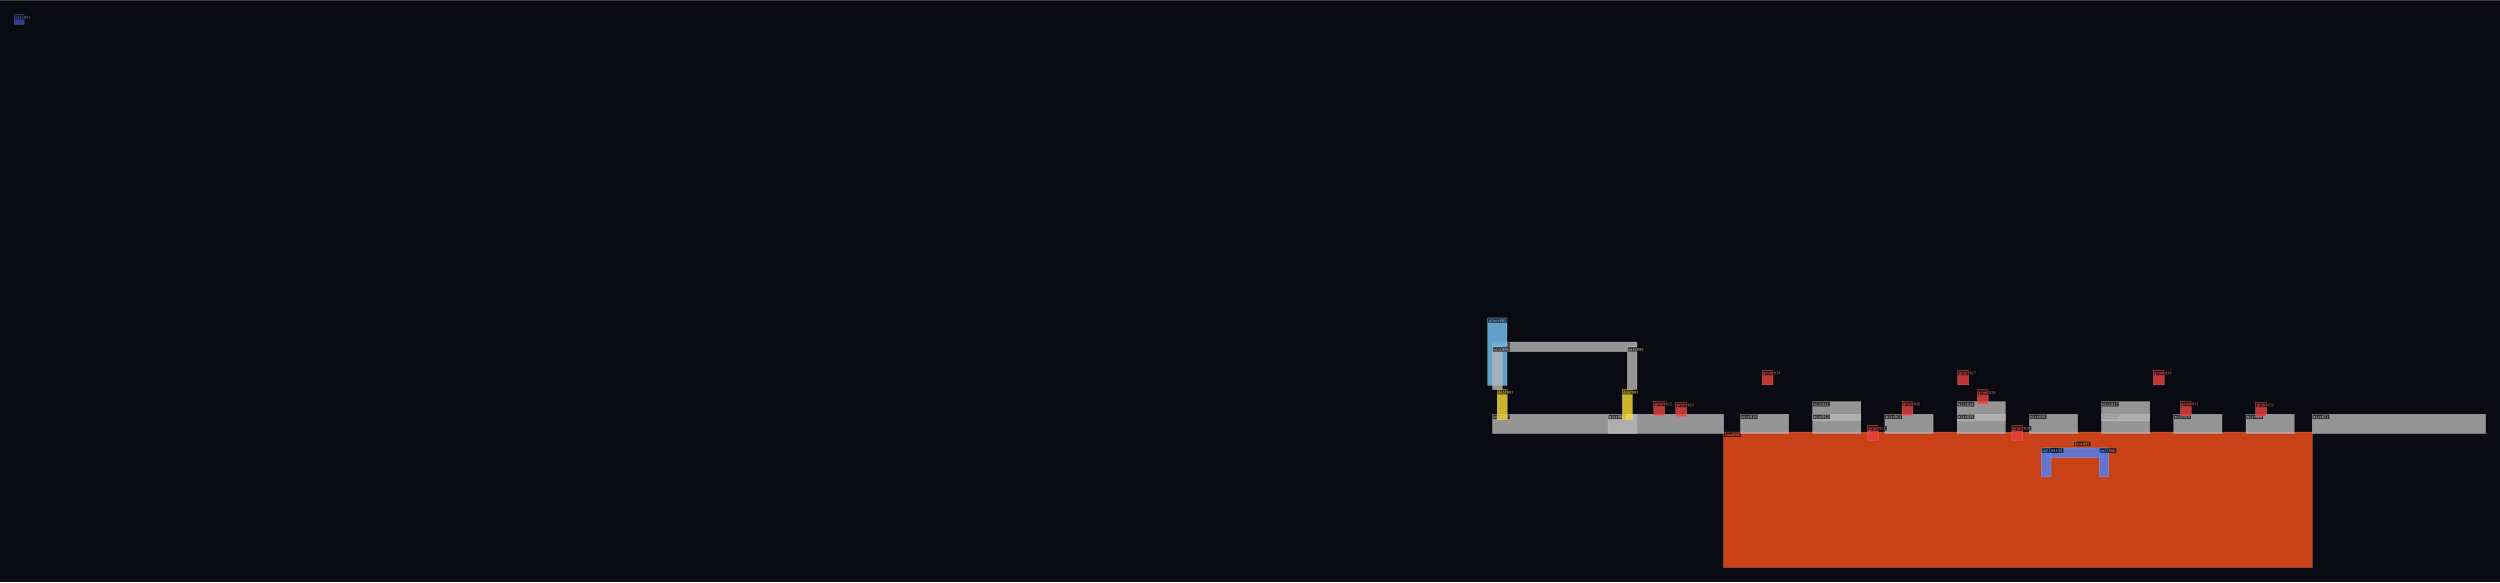
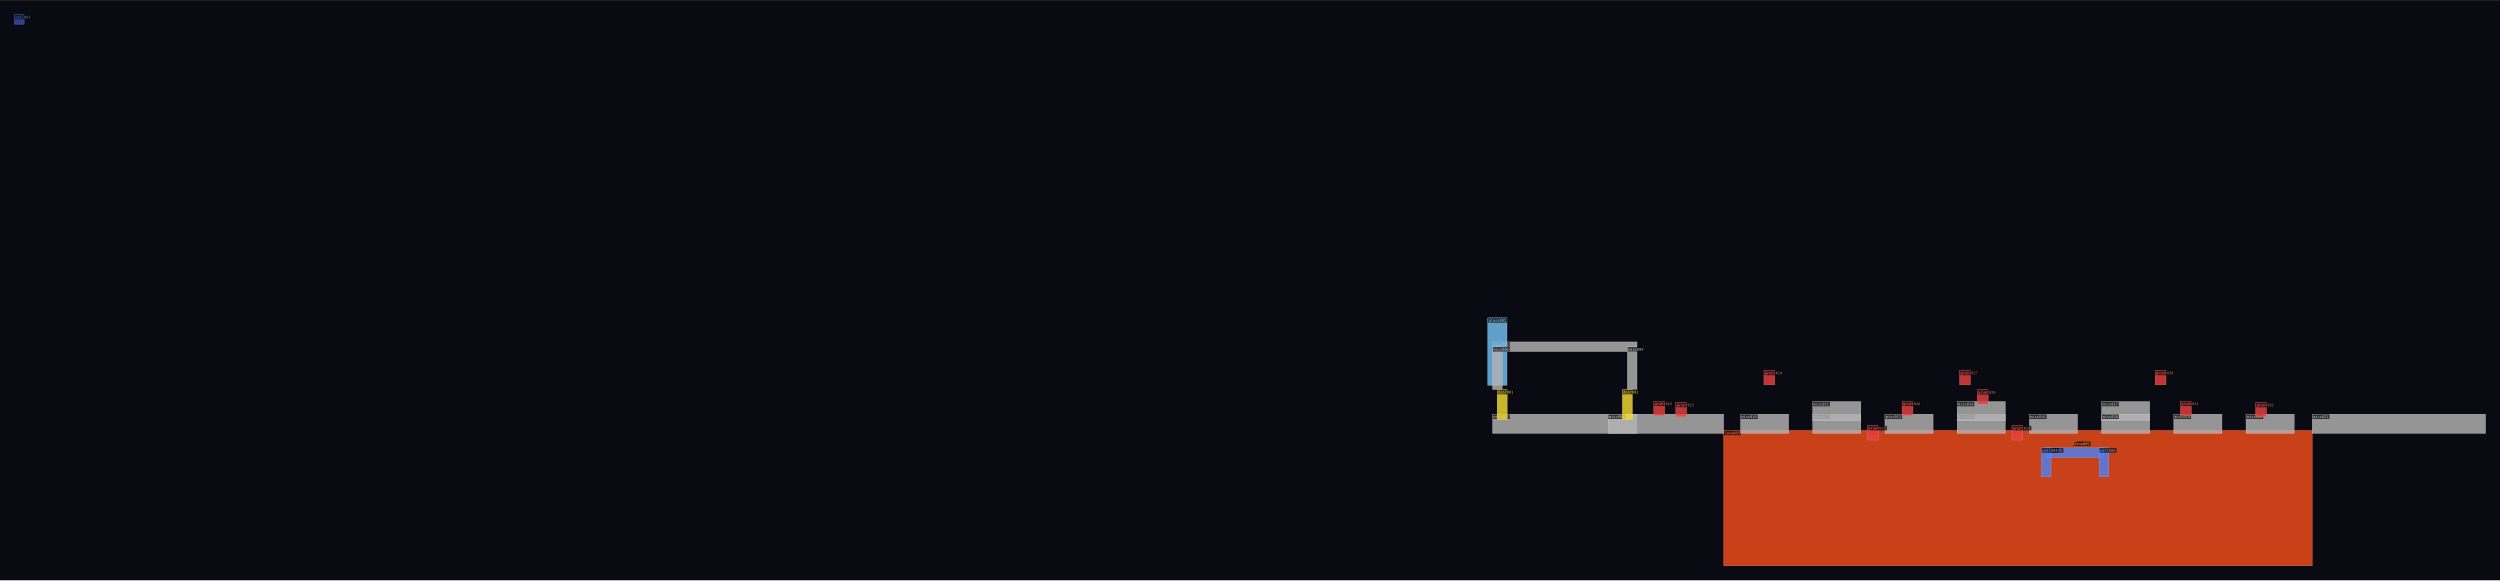
- <svg xmlns="http://www.w3.org/2000/svg" viewBox="-128 -128 16616 3866.5" width="2800" height="652" font-family="monospace">
-   <rect x="-128" y="-128" width="16616" height="3866.5" fill="#0a0a12" />
-   <rect x="11328" y="2742.5" width="3912" height="900" fill="#f24d1a" fill-opacity="0.82" stroke="#f78b6a" stroke-width="2" />
-   <rect x="11330" y="2744.5" width="112.16" height="30" fill="#000000" fill-opacity="0.7" />
-   <text x="11334" y="2768.5" font-size="24" fill="#f78b6a">lava005</text>
+ <svg xmlns="http://www.w3.org/2000/svg" viewBox="-128 -128 16616 3856" width="2800" height="650" font-family="monospace">
+   <rect x="-128" y="-128" width="16616" height="3856" fill="#0a0a12" />
+   <rect x="11328" y="2732" width="3912" height="900" fill="#f24d1a" fill-opacity="0.82" stroke="#f78b6a" stroke-width="2" />
+   <rect x="11330" y="2734" width="112.16" height="30" fill="#000000" fill-opacity="0.7" />
+   <text x="11334" y="2758" font-size="24" fill="#f78b6a">lava005</text>
  <rect x="15240" y="2624" width="1152" height="128" fill="#b3b3b3" fill-opacity="0.82" stroke="#cdcdcd" stroke-width="2" />
  <rect x="15242" y="2626" width="112.16" height="30" fill="#000000" fill-opacity="0.7" />
  <text x="15246" y="2650" font-size="24" fill="#cdcdcd">misc021</text>
  <rect x="9792" y="2624" width="960" height="128" fill="#b3b3b3" fill-opacity="0.82" stroke="#cdcdcd" stroke-width="2" />
  <rect x="9794" y="2626" width="112.16" height="30" fill="#000000" fill-opacity="0.7" />
  <text x="9798" y="2650" font-size="24" fill="#cdcdcd">misc007</text>
  <rect x="10560" y="2624" width="768" height="128" fill="#b3b3b3" fill-opacity="0.82" stroke="#cdcdcd" stroke-width="2" />
  <rect x="10562" y="2626" width="112.16" height="30" fill="#000000" fill-opacity="0.7" />
  <text x="10566" y="2650" font-size="24" fill="#cdcdcd">misc008</text>
  <rect x="9792" y="2144" width="960" height="64" fill="#b3b3b3" fill-opacity="0.82" stroke="#cdcdcd" stroke-width="2" />
  <rect x="9794" y="2146" width="112.16" height="30" fill="#000000" fill-opacity="0.7" />
  <text x="9798" y="2170" font-size="24" fill="#cdcdcd">misc005</text>
  <rect x="9760" y="1984" width="128" height="448" fill="#73bff2" fill-opacity="0.82" stroke="#a4d6f7" stroke-width="2" />
  <rect x="9762" y="1986" width="127.04" height="30" fill="#000000" fill-opacity="0.7" />
  <text x="9766" y="2010" font-size="24" fill="#a4d6f7">glass001</text>
+   <rect x="12880" y="2624" width="320" height="128" fill="#b3b3b3" fill-opacity="0.82" stroke="#cdcdcd" stroke-width="2" />
+   <rect x="12882" y="2626" width="112.16" height="30" fill="#000000" fill-opacity="0.7" />
+   <text x="12886" y="2650" font-size="24" fill="#cdcdcd">misc015</text>
+   <rect x="12400" y="2624" width="320" height="128" fill="#b3b3b3" fill-opacity="0.82" stroke="#cdcdcd" stroke-width="2" />
+   <rect x="12402" y="2626" width="112.16" height="30" fill="#000000" fill-opacity="0.7" />
+   <text x="12406" y="2650" font-size="24" fill="#cdcdcd">misc013</text>
+   <rect x="11920" y="2624" width="320" height="128" fill="#b3b3b3" fill-opacity="0.82" stroke="#cdcdcd" stroke-width="2" />
+   <rect x="11922" y="2626" width="112.16" height="30" fill="#000000" fill-opacity="0.7" />
+   <text x="11926" y="2650" font-size="24" fill="#cdcdcd">misc012</text>
+   <rect x="11440" y="2624" width="320" height="128" fill="#b3b3b3" fill-opacity="0.82" stroke="#cdcdcd" stroke-width="2" />
+   <rect x="11442" y="2626" width="112.16" height="30" fill="#000000" fill-opacity="0.7" />
+   <text x="11446" y="2650" font-size="24" fill="#cdcdcd">misc010</text>
+   <rect x="13840" y="2540" width="320" height="128" fill="#b3b3b3" fill-opacity="0.82" stroke="#cdcdcd" stroke-width="2" />
+   <rect x="13842" y="2542" width="112.16" height="30" fill="#000000" fill-opacity="0.7" />
+   <text x="13846" y="2566" font-size="24" fill="#cdcdcd">misc017</text>
+   <rect x="12880" y="2540" width="320" height="128" fill="#b3b3b3" fill-opacity="0.82" stroke="#cdcdcd" stroke-width="2" />
+   <rect x="12882" y="2542" width="112.16" height="30" fill="#000000" fill-opacity="0.7" />
+   <text x="12886" y="2566" font-size="24" fill="#cdcdcd">misc014</text>
+   <rect x="13360" y="2624" width="320" height="128" fill="#b3b3b3" fill-opacity="0.82" stroke="#cdcdcd" stroke-width="2" />
+   <rect x="13362" y="2626" width="112.16" height="30" fill="#000000" fill-opacity="0.7" />
+   <text x="13366" y="2650" font-size="24" fill="#cdcdcd">misc016</text>
+   <rect x="13840" y="2624" width="320" height="128" fill="#b3b3b3" fill-opacity="0.82" stroke="#cdcdcd" stroke-width="2" />
+   <rect x="13842" y="2626" width="112.16" height="30" fill="#000000" fill-opacity="0.7" />
+   <text x="13846" y="2650" font-size="24" fill="#cdcdcd">misc018</text>
+   <rect x="11920" y="2540" width="320" height="128" fill="#b3b3b3" fill-opacity="0.82" stroke="#cdcdcd" stroke-width="2" />
+   <rect x="11922" y="2542" width="112.16" height="30" fill="#000000" fill-opacity="0.7" />
+   <text x="11926" y="2566" font-size="24" fill="#cdcdcd">misc011</text>
+   <rect x="14320" y="2624" width="320" height="128" fill="#b3b3b3" fill-opacity="0.82" stroke="#cdcdcd" stroke-width="2" />
+   <rect x="14322" y="2626" width="112.16" height="30" fill="#000000" fill-opacity="0.7" />
+   <text x="14326" y="2650" font-size="24" fill="#cdcdcd">misc019</text>
  <rect x="14800" y="2624" width="320" height="128" fill="#b3b3b3" fill-opacity="0.82" stroke="#cdcdcd" stroke-width="2" />
  <rect x="14802" y="2626" width="112.16" height="30" fill="#000000" fill-opacity="0.7" />
  <text x="14806" y="2650" font-size="24" fill="#cdcdcd">misc020</text>
-   <rect x="14320" y="2624" width="320" height="128" fill="#b3b3b3" fill-opacity="0.82" stroke="#cdcdcd" stroke-width="2" />
-   <rect x="14322" y="2626" width="112.16" height="30" fill="#000000" fill-opacity="0.7" />
-   <text x="14326" y="2650" font-size="24" fill="#cdcdcd">misc019</text>
-   <rect x="11920" y="2540" width="320" height="128" fill="#b3b3b3" fill-opacity="0.82" stroke="#cdcdcd" stroke-width="2" />
-   <rect x="11922" y="2542" width="112.16" height="30" fill="#000000" fill-opacity="0.7" />
-   <text x="11926" y="2566" font-size="24" fill="#cdcdcd">misc011</text>
-   <rect x="13840" y="2624" width="320" height="128" fill="#b3b3b3" fill-opacity="0.82" stroke="#cdcdcd" stroke-width="2" />
-   <rect x="13842" y="2626" width="112.16" height="30" fill="#000000" fill-opacity="0.7" />
-   <text x="13846" y="2650" font-size="24" fill="#cdcdcd">misc018</text>
-   <rect x="13360" y="2624" width="320" height="128" fill="#b3b3b3" fill-opacity="0.82" stroke="#cdcdcd" stroke-width="2" />
-   <rect x="13362" y="2626" width="112.16" height="30" fill="#000000" fill-opacity="0.7" />
-   <text x="13366" y="2650" font-size="24" fill="#cdcdcd">misc016</text>
-   <rect x="12880" y="2540" width="320" height="128" fill="#b3b3b3" fill-opacity="0.82" stroke="#cdcdcd" stroke-width="2" />
-   <rect x="12882" y="2542" width="112.16" height="30" fill="#000000" fill-opacity="0.7" />
-   <text x="12886" y="2566" font-size="24" fill="#cdcdcd">misc014</text>
-   <rect x="13840" y="2540" width="320" height="128" fill="#b3b3b3" fill-opacity="0.82" stroke="#cdcdcd" stroke-width="2" />
-   <rect x="13842" y="2542" width="112.16" height="30" fill="#000000" fill-opacity="0.7" />
-   <text x="13846" y="2566" font-size="24" fill="#cdcdcd">misc017</text>
-   <rect x="11440" y="2624" width="320" height="128" fill="#b3b3b3" fill-opacity="0.82" stroke="#cdcdcd" stroke-width="2" />
-   <rect x="11442" y="2626" width="112.16" height="30" fill="#000000" fill-opacity="0.7" />
-   <text x="11446" y="2650" font-size="24" fill="#cdcdcd">misc010</text>
-   <rect x="11920" y="2624" width="320" height="128" fill="#b3b3b3" fill-opacity="0.82" stroke="#cdcdcd" stroke-width="2" />
-   <rect x="11922" y="2626" width="112.16" height="30" fill="#000000" fill-opacity="0.7" />
-   <text x="11926" y="2650" font-size="24" fill="#cdcdcd">misc012</text>
-   <rect x="12400" y="2624" width="320" height="128" fill="#b3b3b3" fill-opacity="0.82" stroke="#cdcdcd" stroke-width="2" />
-   <rect x="12402" y="2626" width="112.16" height="30" fill="#000000" fill-opacity="0.7" />
-   <text x="12406" y="2650" font-size="24" fill="#cdcdcd">misc013</text>
-   <rect x="12880" y="2624" width="320" height="128" fill="#b3b3b3" fill-opacity="0.82" stroke="#cdcdcd" stroke-width="2" />
-   <rect x="12882" y="2626" width="112.16" height="30" fill="#000000" fill-opacity="0.7" />
-   <text x="12886" y="2650" font-size="24" fill="#cdcdcd">misc015</text>
  <rect x="13472" y="2848" width="384" height="64" fill="#4d80f2" fill-opacity="0.82" stroke="#8bacf7" stroke-width="2" />
  <rect x="13474" y="2850" width="112.16" height="30" fill="#000000" fill-opacity="0.7" />
  <text x="13478" y="2874" font-size="24" fill="#8bacf7">wall005</text>
+   <rect x="9792" y="2176" width="64" height="284" fill="#b3b3b3" fill-opacity="0.82" stroke="#cdcdcd" stroke-width="2" />
+   <rect x="9794" y="2178" width="112.16" height="30" fill="#000000" fill-opacity="0.7" />
+   <text x="9798" y="2202" font-size="24" fill="#cdcdcd">misc006</text>
  <rect x="10688" y="2176" width="64" height="284" fill="#b3b3b3" fill-opacity="0.82" stroke="#cdcdcd" stroke-width="2" />
  <rect x="10690" y="2178" width="112.16" height="30" fill="#000000" fill-opacity="0.7" />
  <text x="10694" y="2202" font-size="24" fill="#cdcdcd">misc009</text>
-   <rect x="9792" y="2176" width="64" height="284" fill="#b3b3b3" fill-opacity="0.82" stroke="#cdcdcd" stroke-width="2" />
-   <rect x="9794" y="2178" width="112.16" height="30" fill="#000000" fill-opacity="0.7" />
-   <text x="9798" y="2202" font-size="24" fill="#cdcdcd">misc006</text>
  <rect x="10654.67" y="2460" width="66.67" height="200" fill="#f2d933" fill-opacity="0.82" stroke="#f7e67a" stroke-width="2" />
  <rect x="10656.67" y="2462" width="112.16" height="30" fill="#000000" fill-opacity="0.7" />
  <text x="10660.67" y="2486" font-size="24" fill="#f7e67a">door002</text>
  <rect x="9822.67" y="2460" width="66.67" height="200" fill="#f2d933" fill-opacity="0.82" stroke="#f7e67a" stroke-width="2" />
  <rect x="9824.67" y="2462" width="112.16" height="30" fill="#000000" fill-opacity="0.7" />
  <text x="9828.67" y="2486" font-size="24" fill="#f7e67a">door001</text>
  <rect x="13824" y="2848" width="64" height="192" fill="#4d80f2" fill-opacity="0.82" stroke="#8bacf7" stroke-width="2" />
  <rect x="13826" y="2850" width="112.16" height="30" fill="#000000" fill-opacity="0.7" />
  <text x="13830" y="2874" font-size="24" fill="#8bacf7">wall006</text>
  <rect x="13440" y="2848" width="64" height="192" fill="#4d80f2" fill-opacity="0.82" stroke="#8bacf7" stroke-width="2" />
  <rect x="13442" y="2850" width="112.16" height="30" fill="#000000" fill-opacity="0.7" />
  <text x="13446" y="2874" font-size="24" fill="#8bacf7">wall004</text>
+   <rect x="10864" y="2537.99" width="72" height="96" fill="#e64040" fill-opacity="0.82" stroke="#ee8383" stroke-width="2" />
+   <rect x="10866" y="2539.99" width="127.04" height="30" fill="#000000" fill-opacity="0.7" />
+   <text x="10870" y="2563.99" font-size="24" fill="#ee8383">grunt022</text>
+   <rect x="12514" y="2537.99" width="72" height="96" fill="#e64040" fill-opacity="0.82" stroke="#ee8383" stroke-width="2" />
+   <rect x="12516" y="2539.99" width="127.04" height="30" fill="#000000" fill-opacity="0.7" />
+   <text x="12520" y="2563.99" font-size="24" fill="#ee8383">grunt026</text>
+   <rect x="14364" y="2537.99" width="72" height="96" fill="#e64040" fill-opacity="0.82" stroke="#ee8383" stroke-width="2" />
+   <rect x="14366" y="2539.99" width="127.04" height="30" fill="#000000" fill-opacity="0.7" />
+   <text x="14370" y="2563.99" font-size="24" fill="#ee8383">grunt031</text>
+   <rect x="11595.99" y="2332.95" width="72" height="96" fill="#e64040" fill-opacity="0.82" stroke="#ee8383" stroke-width="2" />
+   <rect x="11597.99" y="2334.95" width="127.04" height="30" fill="#000000" fill-opacity="0.7" />
+   <text x="11601.99" y="2358.95" font-size="24" fill="#ee8383">grunt024</text>
+   <rect x="12895.99" y="2332.95" width="72" height="96" fill="#e64040" fill-opacity="0.82" stroke="#ee8383" stroke-width="2" />
+   <rect x="12897.99" y="2334.95" width="127.04" height="30" fill="#000000" fill-opacity="0.7" />
+   <text x="12901.99" y="2358.95" font-size="24" fill="#ee8383">grunt027</text>
+   <rect x="14195.99" y="2332.95" width="72" height="96" fill="#e64040" fill-opacity="0.82" stroke="#ee8383" stroke-width="2" />
+   <rect x="14197.99" y="2334.95" width="127.04" height="30" fill="#000000" fill-opacity="0.7" />
+   <text x="14201.99" y="2358.95" font-size="24" fill="#ee8383">grunt030</text>
+   <rect x="11009.92" y="2545.93" width="72" height="96" fill="#e64040" fill-opacity="0.82" stroke="#ee8383" stroke-width="2" />
+   <rect x="11011.92" y="2547.93" width="127.04" height="30" fill="#000000" fill-opacity="0.7" />
+   <text x="11015.92" y="2571.93" font-size="24" fill="#ee8383">grunt023</text>
+   <rect x="13014" y="2461.94" width="72" height="96" fill="#e64040" fill-opacity="0.82" stroke="#ee8383" stroke-width="2" />
+   <rect x="13016" y="2463.94" width="127.04" height="30" fill="#000000" fill-opacity="0.7" />
+   <text x="13020" y="2487.94" font-size="24" fill="#ee8383">grunt028</text>
+   <rect x="14864" y="2545.99" width="72" height="96" fill="#e64040" fill-opacity="0.82" stroke="#ee8383" stroke-width="2" />
+   <rect x="14866" y="2547.99" width="127.04" height="30" fill="#000000" fill-opacity="0.7" />
+   <text x="14870" y="2571.99" font-size="24" fill="#ee8383">grunt032</text>
+   <rect x="12284" y="2700" width="72" height="96" fill="#e64040" fill-opacity="0.82" stroke="#ee8383" stroke-width="2" />
+   <rect x="12286" y="2702" width="127.04" height="30" fill="#000000" fill-opacity="0.7" />
+   <text x="12290" y="2726" font-size="24" fill="#ee8383">grunt025</text>
  <rect x="13244" y="2700" width="72" height="96" fill="#e64040" fill-opacity="0.82" stroke="#ee8383" stroke-width="2" />
  <rect x="13246" y="2702" width="127.04" height="30" fill="#000000" fill-opacity="0.7" />
  <text x="13250" y="2726" font-size="24" fill="#ee8383">grunt029</text>
-   <rect x="12284" y="2700" width="72" height="96" fill="#e64040" fill-opacity="0.82" stroke="#ee8383" stroke-width="2" />
-   <rect x="12286" y="2702" width="127.04" height="30" fill="#000000" fill-opacity="0.7" />
-   <text x="12290" y="2726" font-size="24" fill="#ee8383">grunt025</text>
-   <rect x="14864" y="2544.67" width="72" height="96" fill="#e64040" fill-opacity="0.82" stroke="#ee8383" stroke-width="2" />
-   <rect x="14866" y="2546.67" width="127.04" height="30" fill="#000000" fill-opacity="0.7" />
-   <text x="14870" y="2570.67" font-size="24" fill="#ee8383">grunt032</text>
-   <rect x="13014" y="2461.94" width="72" height="96" fill="#e64040" fill-opacity="0.82" stroke="#ee8383" stroke-width="2" />
-   <rect x="13016" y="2463.94" width="127.04" height="30" fill="#000000" fill-opacity="0.7" />
-   <text x="13020" y="2487.94" font-size="24" fill="#ee8383">grunt028</text>
-   <rect x="11009.99" y="2544.67" width="72" height="96" fill="#e64040" fill-opacity="0.82" stroke="#ee8383" stroke-width="2" />
-   <rect x="11011.99" y="2546.67" width="127.04" height="30" fill="#000000" fill-opacity="0.7" />
-   <text x="11015.99" y="2570.67" font-size="24" fill="#ee8383">grunt023</text>
-   <rect x="14184" y="2332.39" width="72" height="96" fill="#e64040" fill-opacity="0.82" stroke="#ee8383" stroke-width="2" />
-   <rect x="14186" y="2334.39" width="127.04" height="30" fill="#000000" fill-opacity="0.7" />
-   <text x="14190" y="2358.39" font-size="24" fill="#ee8383">grunt030</text>
-   <rect x="12884" y="2332.39" width="72" height="96" fill="#e64040" fill-opacity="0.82" stroke="#ee8383" stroke-width="2" />
-   <rect x="12886" y="2334.39" width="127.04" height="30" fill="#000000" fill-opacity="0.7" />
-   <text x="12890" y="2358.39" font-size="24" fill="#ee8383">grunt027</text>
-   <rect x="11584" y="2332.39" width="72" height="96" fill="#e64040" fill-opacity="0.82" stroke="#ee8383" stroke-width="2" />
-   <rect x="11586" y="2334.39" width="127.04" height="30" fill="#000000" fill-opacity="0.7" />
-   <text x="11590" y="2358.39" font-size="24" fill="#ee8383">grunt024</text>
-   <rect x="14364" y="2537.99" width="72" height="96" fill="#e64040" fill-opacity="0.82" stroke="#ee8383" stroke-width="2" />
-   <rect x="14366" y="2539.99" width="127.04" height="30" fill="#000000" fill-opacity="0.7" />
-   <text x="14370" y="2563.99" font-size="24" fill="#ee8383">grunt031</text>
-   <rect x="12514" y="2537.99" width="72" height="96" fill="#e64040" fill-opacity="0.82" stroke="#ee8383" stroke-width="2" />
-   <rect x="12516" y="2539.99" width="127.04" height="30" fill="#000000" fill-opacity="0.7" />
-   <text x="12520" y="2563.99" font-size="24" fill="#ee8383">grunt026</text>
-   <rect x="10864" y="2537.99" width="72" height="96" fill="#e64040" fill-opacity="0.82" stroke="#ee8383" stroke-width="2" />
-   <rect x="10866" y="2539.99" width="127.04" height="30" fill="#000000" fill-opacity="0.7" />
-   <text x="10870" y="2563.99" font-size="24" fill="#ee8383">grunt022</text>
  <rect x="-32" y="-32" width="64" height="64" fill="#334db3" fill-opacity="0.82" stroke="#7a8bcd" stroke-width="2" />
  <rect x="-30" y="-30" width="112.16" height="30" fill="#000000" fill-opacity="0.7" />
  <text x="-26" y="-6" font-size="24" fill="#7a8bcd">ceil003</text>
  <rect x="13652" y="2804" width="24" height="24" fill="#f28c26" fill-opacity="0.82" stroke="#f7b472" stroke-width="2" />
  <rect x="13654" y="2806" width="112.16" height="30" fill="#000000" fill-opacity="0.7" />
  <text x="13658" y="2830" font-size="24" fill="#f7b472">zone005</text>
</svg>
